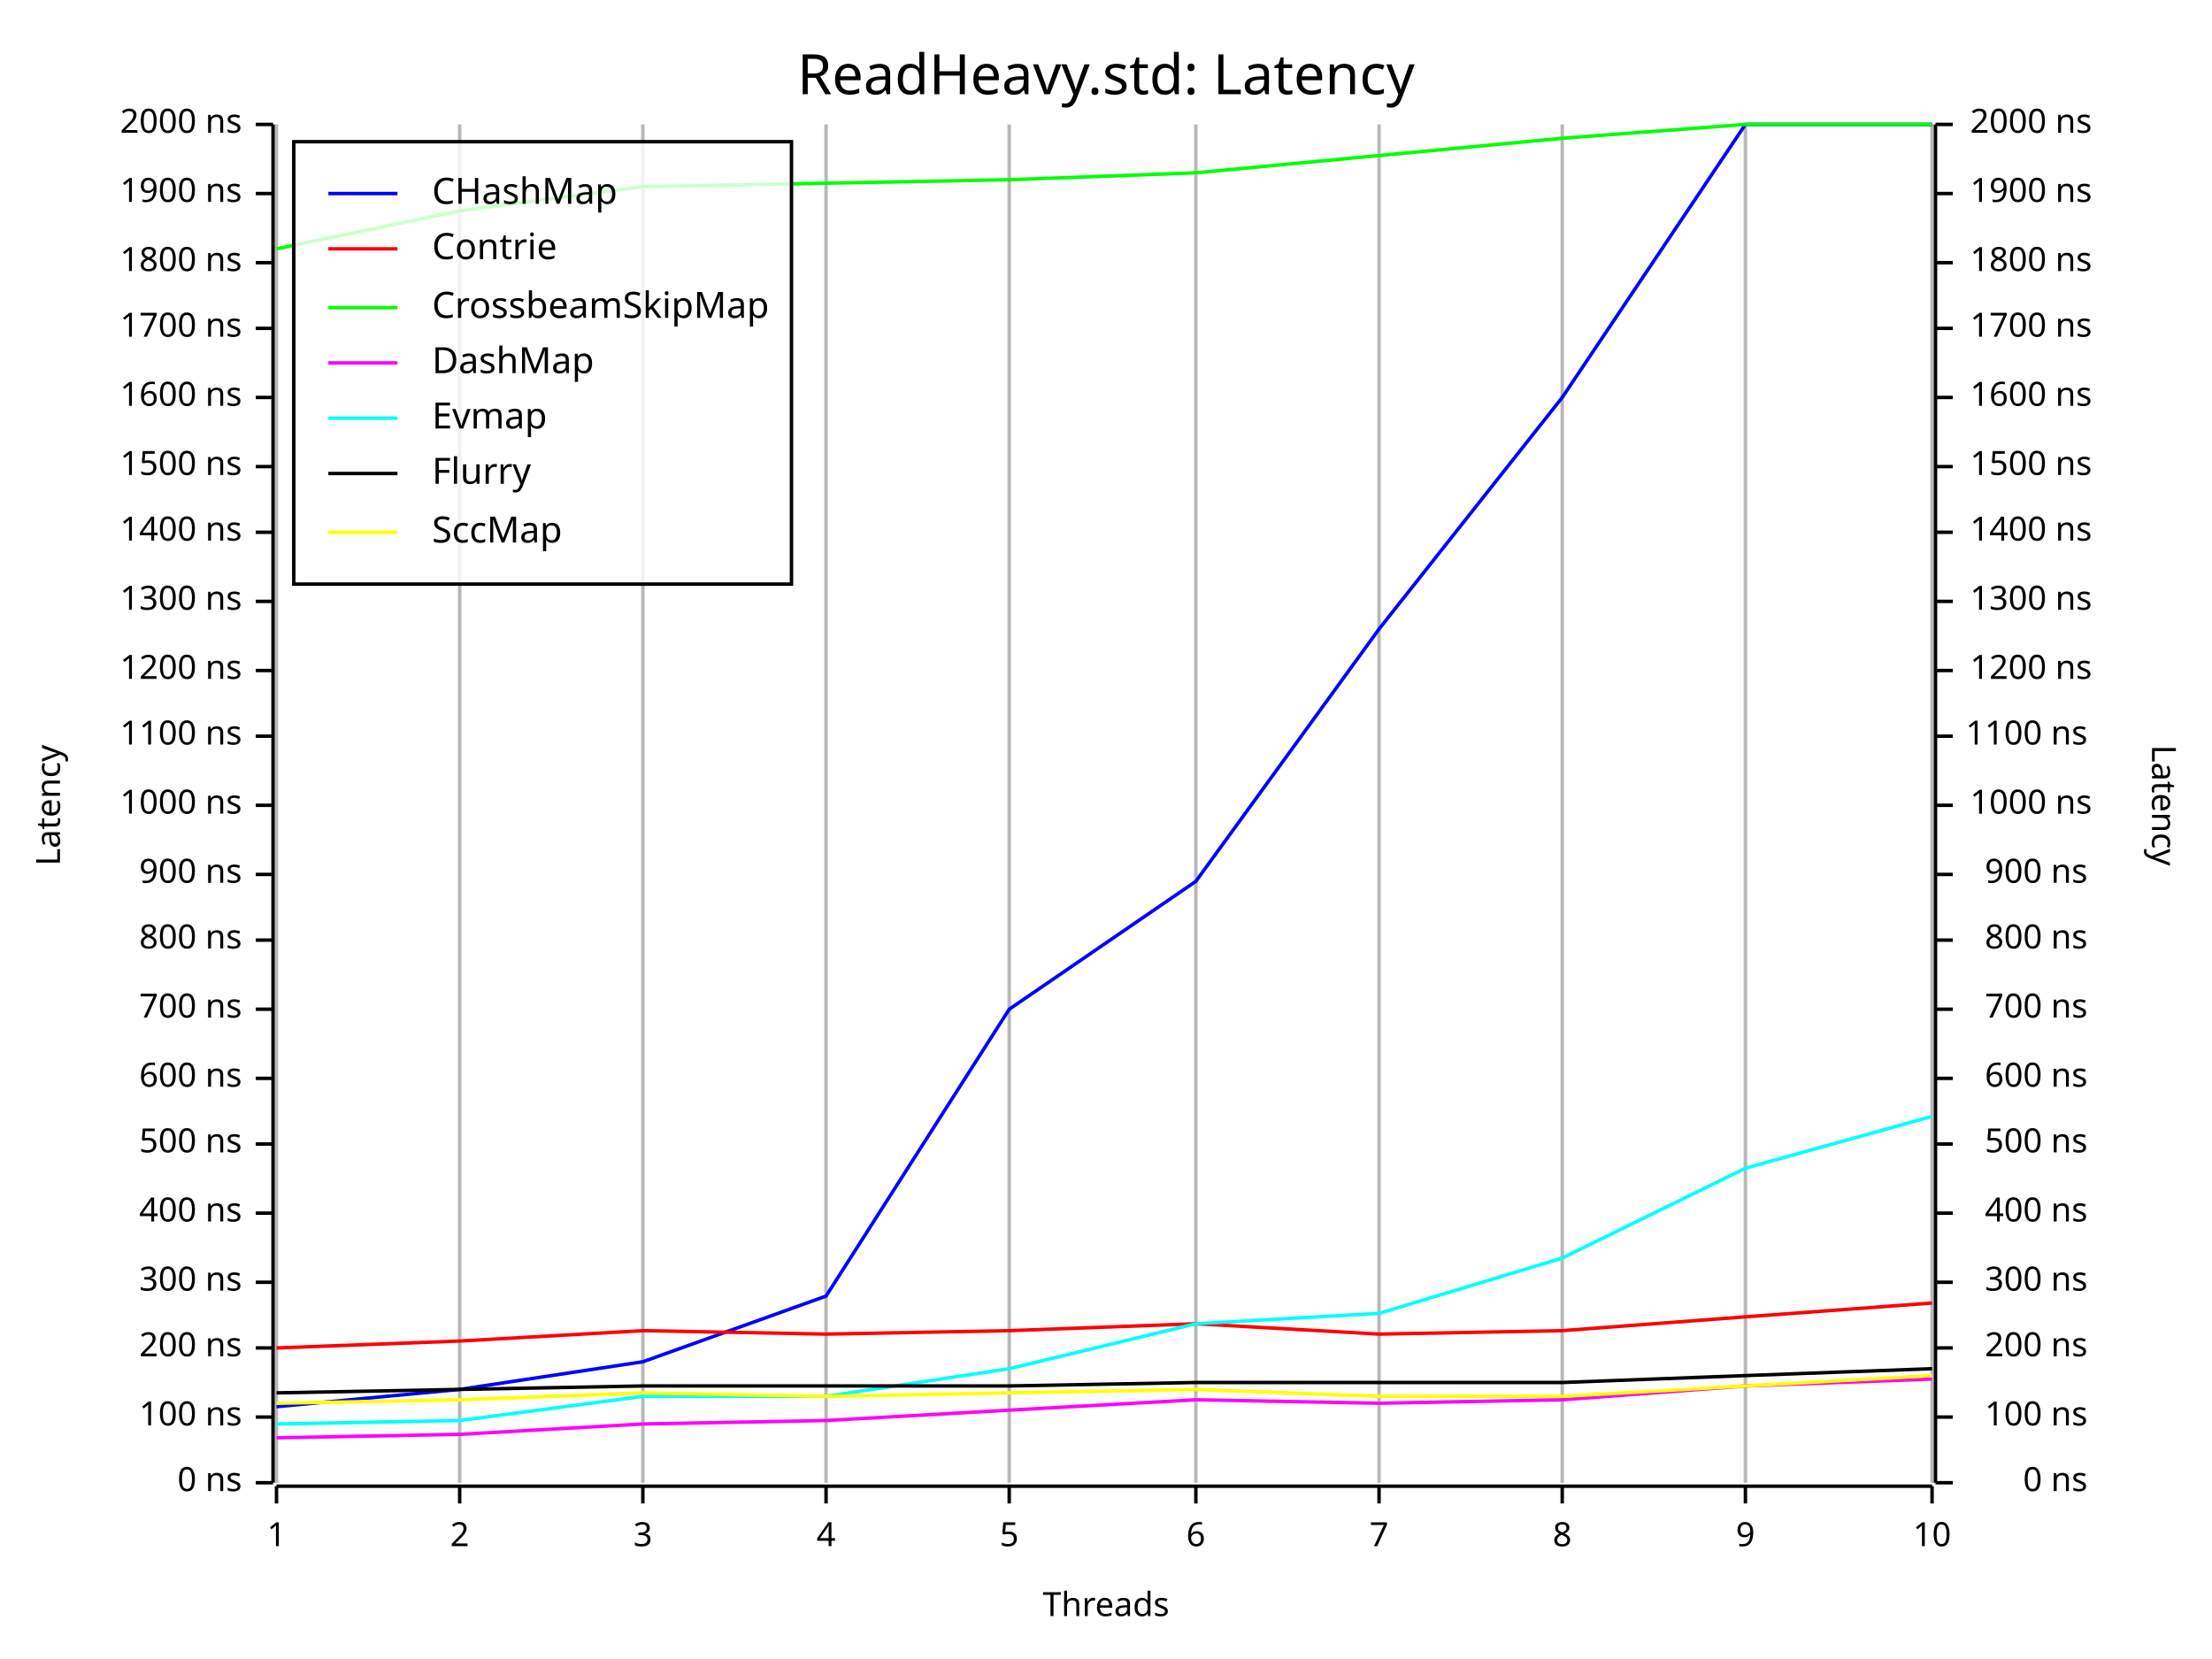
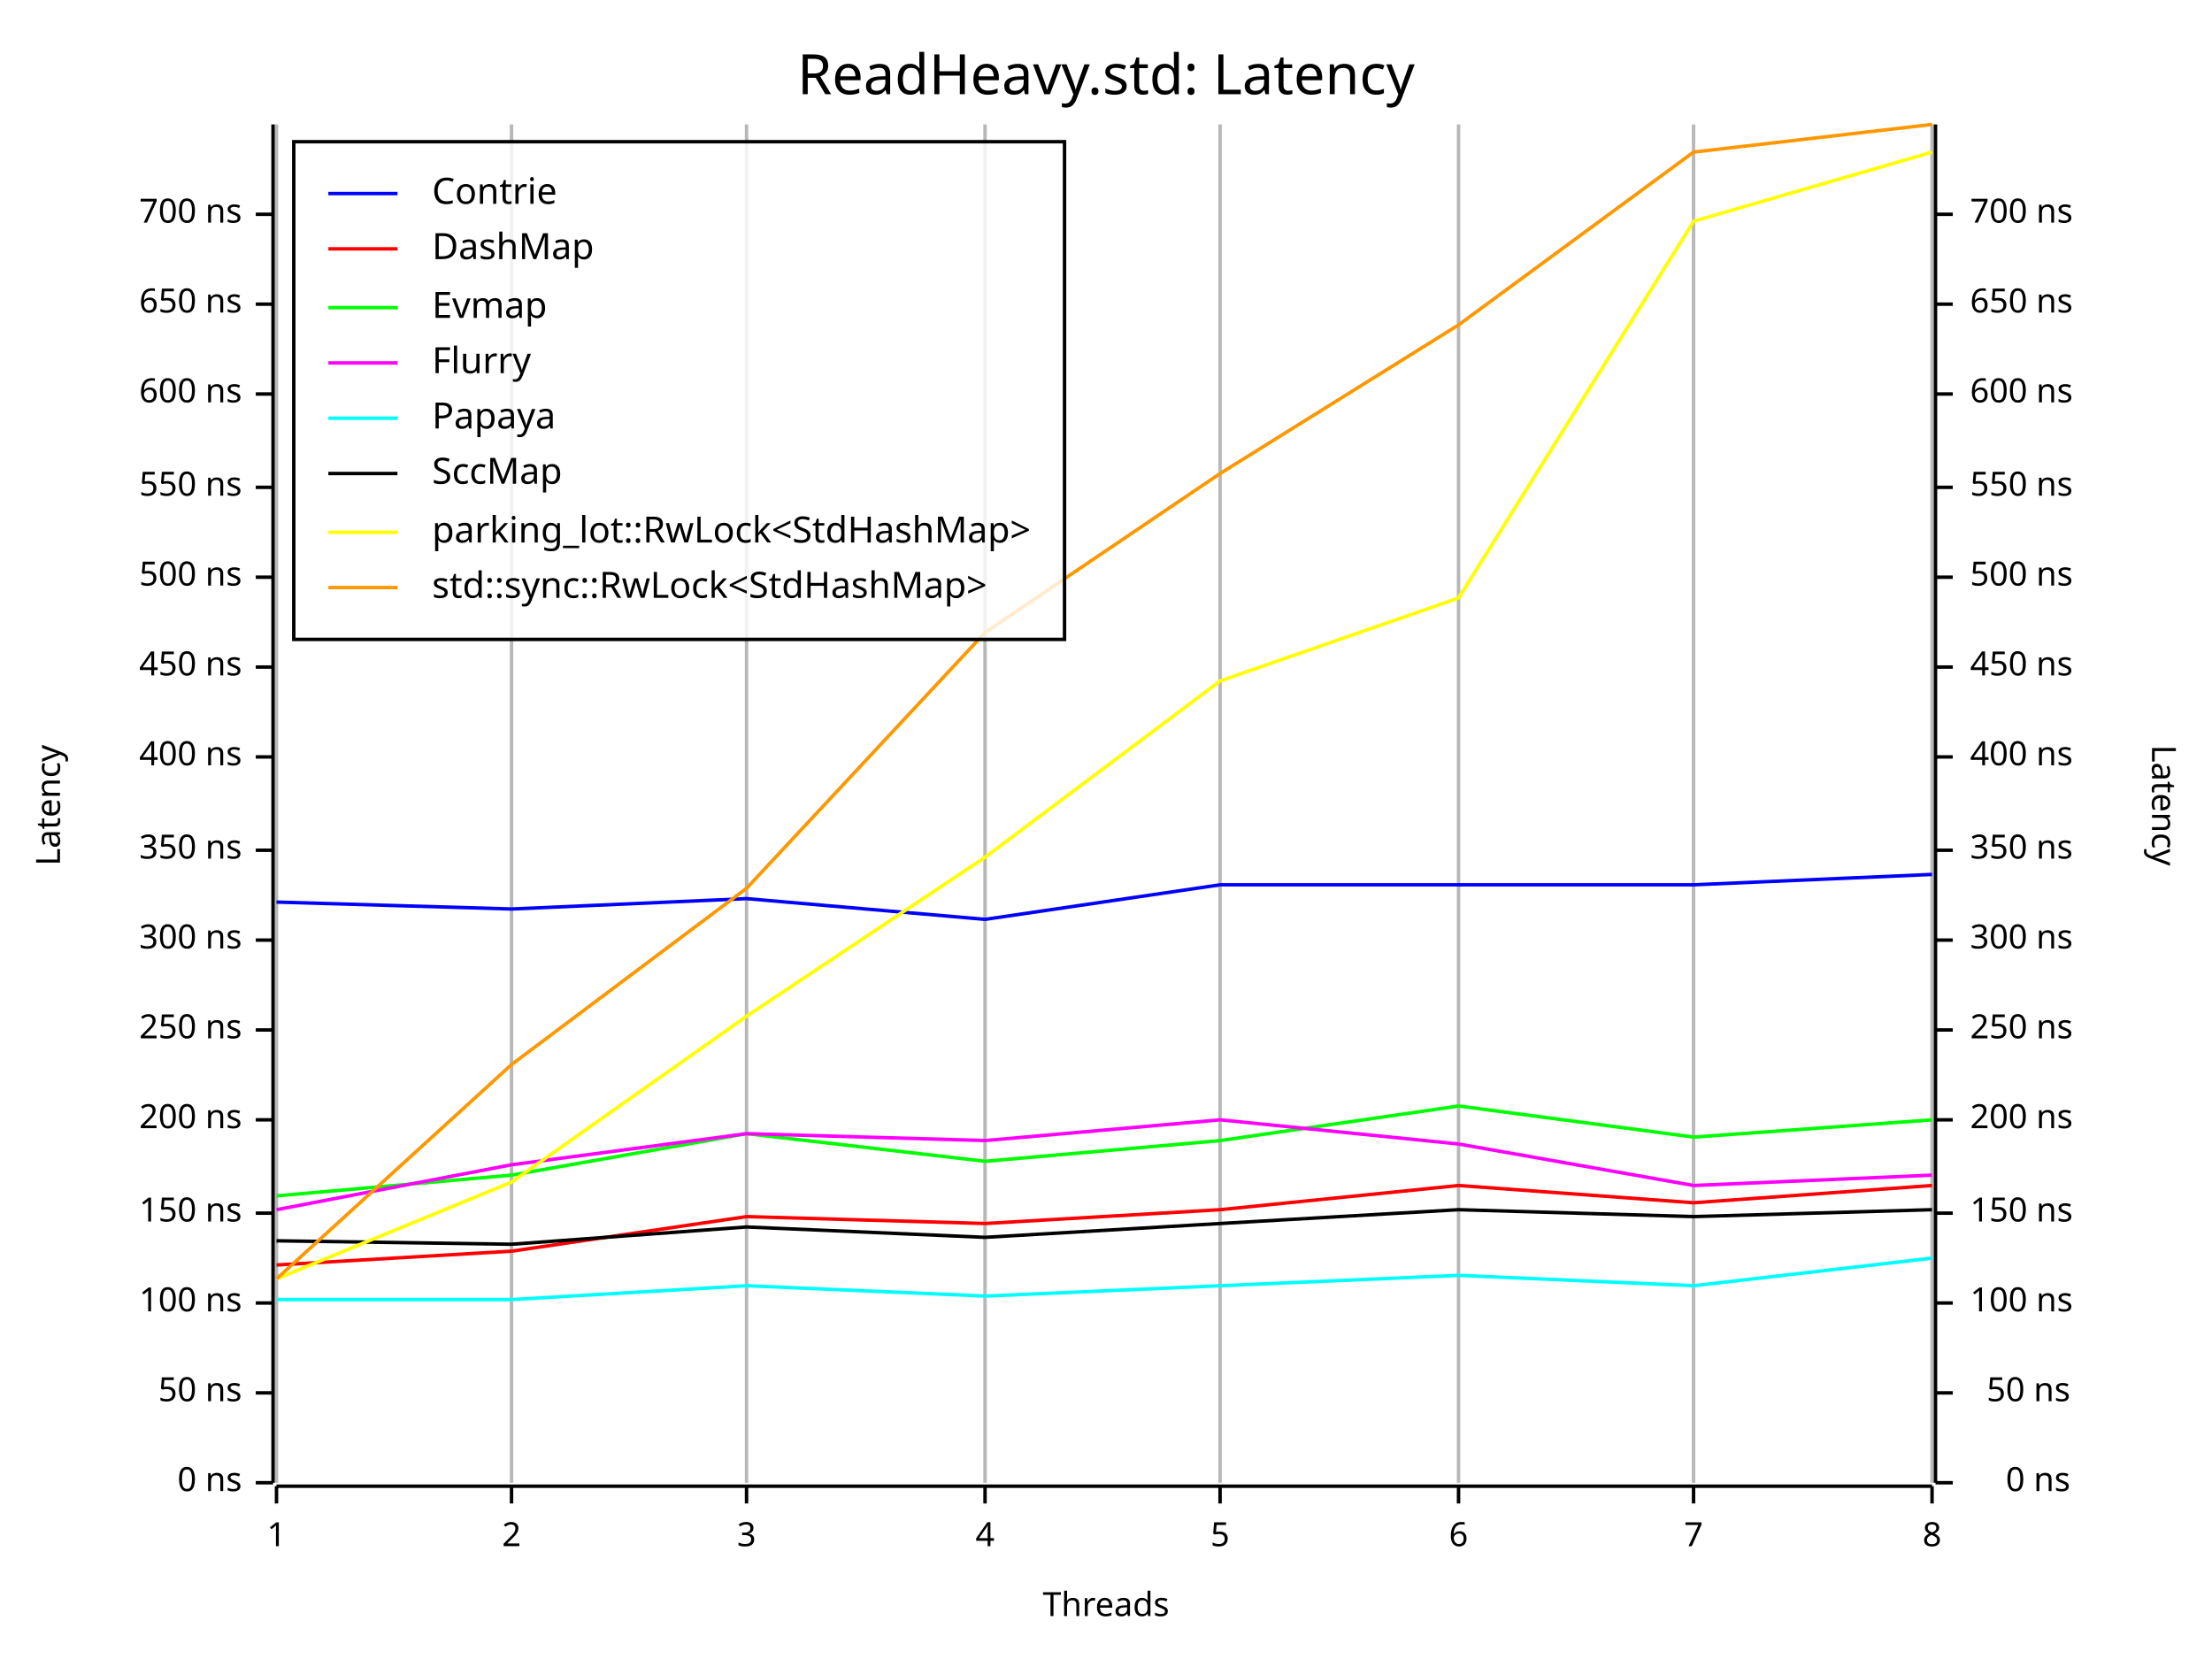
<svg xmlns="http://www.w3.org/2000/svg" width="640" height="480" viewBox="0 0 640 480">
  <rect x="0" y="0" width="640" height="480" opacity="1" fill="#FFFFFF" stroke="none" />
  <text x="320" y="15" dy="0.76em" text-anchor="middle" font-family="Fira Code" font-size="16.129" opacity="1" fill="#000000">
ReadHeavy.std: Latency
</text>
  <line opacity="0.1" stroke="#000000" stroke-width="1" x1="80" y1="429" x2="80" y2="36" />
-   <line opacity="0.1" stroke="#000000" stroke-width="1" x1="133" y1="429" x2="133" y2="36" />
-   <line opacity="0.1" stroke="#000000" stroke-width="1" x1="186" y1="429" x2="186" y2="36" />
-   <line opacity="0.1" stroke="#000000" stroke-width="1" x1="239" y1="429" x2="239" y2="36" />
-   <line opacity="0.1" stroke="#000000" stroke-width="1" x1="292" y1="429" x2="292" y2="36" />
-   <line opacity="0.1" stroke="#000000" stroke-width="1" x1="346" y1="429" x2="346" y2="36" />
-   <line opacity="0.1" stroke="#000000" stroke-width="1" x1="399" y1="429" x2="399" y2="36" />
-   <line opacity="0.1" stroke="#000000" stroke-width="1" x1="452" y1="429" x2="452" y2="36" />
-   <line opacity="0.1" stroke="#000000" stroke-width="1" x1="505" y1="429" x2="505" y2="36" />
+   <line opacity="0.1" stroke="#000000" stroke-width="1" x1="148" y1="429" x2="148" y2="36" />
+   <line opacity="0.1" stroke="#000000" stroke-width="1" x1="216" y1="429" x2="216" y2="36" />
+   <line opacity="0.1" stroke="#000000" stroke-width="1" x1="285" y1="429" x2="285" y2="36" />
+   <line opacity="0.1" stroke="#000000" stroke-width="1" x1="353" y1="429" x2="353" y2="36" />
+   <line opacity="0.1" stroke="#000000" stroke-width="1" x1="422" y1="429" x2="422" y2="36" />
+   <line opacity="0.1" stroke="#000000" stroke-width="1" x1="490" y1="429" x2="490" y2="36" />
  <line opacity="0.1" stroke="#000000" stroke-width="1" x1="559" y1="429" x2="559" y2="36" />
  <text x="10" y="233" dy="0.76em" text-anchor="middle" font-family="sans-serif" font-size="9.677" opacity="1" fill="#000000" transform="rotate(270, 10, 233)">
Latency
</text>
  <text x="320" y="470" dy="-0.5ex" text-anchor="middle" font-family="sans-serif" font-size="9.677" opacity="1" fill="#000000">
Threads
</text>
  <text x="630" y="233" dy="0.76em" text-anchor="middle" font-family="sans-serif" font-size="9.677" opacity="1" fill="#000000" transform="rotate(90, 630, 233)">
Latency
</text>
  <line opacity="0.2" stroke="#000000" stroke-width="1" x1="80" y1="429" x2="80" y2="36" />
-   <line opacity="0.2" stroke="#000000" stroke-width="1" x1="133" y1="429" x2="133" y2="36" />
-   <line opacity="0.2" stroke="#000000" stroke-width="1" x1="186" y1="429" x2="186" y2="36" />
-   <line opacity="0.2" stroke="#000000" stroke-width="1" x1="239" y1="429" x2="239" y2="36" />
-   <line opacity="0.2" stroke="#000000" stroke-width="1" x1="292" y1="429" x2="292" y2="36" />
-   <line opacity="0.2" stroke="#000000" stroke-width="1" x1="346" y1="429" x2="346" y2="36" />
-   <line opacity="0.2" stroke="#000000" stroke-width="1" x1="399" y1="429" x2="399" y2="36" />
-   <line opacity="0.2" stroke="#000000" stroke-width="1" x1="452" y1="429" x2="452" y2="36" />
-   <line opacity="0.2" stroke="#000000" stroke-width="1" x1="505" y1="429" x2="505" y2="36" />
+   <line opacity="0.2" stroke="#000000" stroke-width="1" x1="148" y1="429" x2="148" y2="36" />
+   <line opacity="0.2" stroke="#000000" stroke-width="1" x1="216" y1="429" x2="216" y2="36" />
+   <line opacity="0.2" stroke="#000000" stroke-width="1" x1="285" y1="429" x2="285" y2="36" />
+   <line opacity="0.2" stroke="#000000" stroke-width="1" x1="353" y1="429" x2="353" y2="36" />
+   <line opacity="0.2" stroke="#000000" stroke-width="1" x1="422" y1="429" x2="422" y2="36" />
+   <line opacity="0.2" stroke="#000000" stroke-width="1" x1="490" y1="429" x2="490" y2="36" />
  <line opacity="0.2" stroke="#000000" stroke-width="1" x1="559" y1="429" x2="559" y2="36" />
  <polyline fill="none" opacity="1" stroke="#000000" stroke-width="1" points="79,36 79,429 " />
  <text x="70" y="429" dy="0.5ex" text-anchor="end" font-family="sans-serif" font-size="9.677" opacity="1" fill="#000000">
0 ns
</text>
  <polyline fill="none" opacity="1" stroke="#000000" stroke-width="1" points="74,429 79,429 " />
-   <text x="70" y="410" dy="0.5ex" text-anchor="end" font-family="sans-serif" font-size="9.677" opacity="1" fill="#000000">
+   <text x="70" y="403" dy="0.5ex" text-anchor="end" font-family="sans-serif" font-size="9.677" opacity="1" fill="#000000">
+ 50 ns
+ </text>
+   <polyline fill="none" opacity="1" stroke="#000000" stroke-width="1" points="74,403 79,403 " />
+   <text x="70" y="377" dy="0.5ex" text-anchor="end" font-family="sans-serif" font-size="9.677" opacity="1" fill="#000000">
100 ns
</text>
-   <polyline fill="none" opacity="1" stroke="#000000" stroke-width="1" points="74,410 79,410 " />
-   <text x="70" y="390" dy="0.5ex" text-anchor="end" font-family="sans-serif" font-size="9.677" opacity="1" fill="#000000">
+   <polyline fill="none" opacity="1" stroke="#000000" stroke-width="1" points="74,377 79,377 " />
+   <text x="70" y="351" dy="0.5ex" text-anchor="end" font-family="sans-serif" font-size="9.677" opacity="1" fill="#000000">
+ 150 ns
+ </text>
+   <polyline fill="none" opacity="1" stroke="#000000" stroke-width="1" points="74,351 79,351 " />
+   <text x="70" y="324" dy="0.5ex" text-anchor="end" font-family="sans-serif" font-size="9.677" opacity="1" fill="#000000">
200 ns
</text>
-   <polyline fill="none" opacity="1" stroke="#000000" stroke-width="1" points="74,390 79,390 " />
-   <text x="70" y="371" dy="0.5ex" text-anchor="end" font-family="sans-serif" font-size="9.677" opacity="1" fill="#000000">
+   <polyline fill="none" opacity="1" stroke="#000000" stroke-width="1" points="74,324 79,324 " />
+   <text x="70" y="298" dy="0.5ex" text-anchor="end" font-family="sans-serif" font-size="9.677" opacity="1" fill="#000000">
+ 250 ns
+ </text>
+   <polyline fill="none" opacity="1" stroke="#000000" stroke-width="1" points="74,298 79,298 " />
+   <text x="70" y="272" dy="0.5ex" text-anchor="end" font-family="sans-serif" font-size="9.677" opacity="1" fill="#000000">
300 ns
</text>
-   <polyline fill="none" opacity="1" stroke="#000000" stroke-width="1" points="74,371 79,371 " />
-   <text x="70" y="351" dy="0.5ex" text-anchor="end" font-family="sans-serif" font-size="9.677" opacity="1" fill="#000000">
+   <polyline fill="none" opacity="1" stroke="#000000" stroke-width="1" points="74,272 79,272 " />
+   <text x="70" y="246" dy="0.5ex" text-anchor="end" font-family="sans-serif" font-size="9.677" opacity="1" fill="#000000">
+ 350 ns
+ </text>
+   <polyline fill="none" opacity="1" stroke="#000000" stroke-width="1" points="74,246 79,246 " />
+   <text x="70" y="219" dy="0.5ex" text-anchor="end" font-family="sans-serif" font-size="9.677" opacity="1" fill="#000000">
400 ns
</text>
-   <polyline fill="none" opacity="1" stroke="#000000" stroke-width="1" points="74,351 79,351 " />
-   <text x="70" y="331" dy="0.5ex" text-anchor="end" font-family="sans-serif" font-size="9.677" opacity="1" fill="#000000">
+   <polyline fill="none" opacity="1" stroke="#000000" stroke-width="1" points="74,219 79,219 " />
+   <text x="70" y="193" dy="0.5ex" text-anchor="end" font-family="sans-serif" font-size="9.677" opacity="1" fill="#000000">
+ 450 ns
+ </text>
+   <polyline fill="none" opacity="1" stroke="#000000" stroke-width="1" points="74,193 79,193 " />
+   <text x="70" y="167" dy="0.5ex" text-anchor="end" font-family="sans-serif" font-size="9.677" opacity="1" fill="#000000">
500 ns
</text>
-   <polyline fill="none" opacity="1" stroke="#000000" stroke-width="1" points="74,331 79,331 " />
-   <text x="70" y="312" dy="0.5ex" text-anchor="end" font-family="sans-serif" font-size="9.677" opacity="1" fill="#000000">
+   <polyline fill="none" opacity="1" stroke="#000000" stroke-width="1" points="74,167 79,167 " />
+   <text x="70" y="141" dy="0.5ex" text-anchor="end" font-family="sans-serif" font-size="9.677" opacity="1" fill="#000000">
+ 550 ns
+ </text>
+   <polyline fill="none" opacity="1" stroke="#000000" stroke-width="1" points="74,141 79,141 " />
+   <text x="70" y="114" dy="0.5ex" text-anchor="end" font-family="sans-serif" font-size="9.677" opacity="1" fill="#000000">
600 ns
</text>
-   <polyline fill="none" opacity="1" stroke="#000000" stroke-width="1" points="74,312 79,312 " />
-   <text x="70" y="292" dy="0.5ex" text-anchor="end" font-family="sans-serif" font-size="9.677" opacity="1" fill="#000000">
+   <polyline fill="none" opacity="1" stroke="#000000" stroke-width="1" points="74,114 79,114 " />
+   <text x="70" y="88" dy="0.5ex" text-anchor="end" font-family="sans-serif" font-size="9.677" opacity="1" fill="#000000">
+ 650 ns
+ </text>
+   <polyline fill="none" opacity="1" stroke="#000000" stroke-width="1" points="74,88 79,88 " />
+   <text x="70" y="62" dy="0.5ex" text-anchor="end" font-family="sans-serif" font-size="9.677" opacity="1" fill="#000000">
700 ns
</text>
-   <polyline fill="none" opacity="1" stroke="#000000" stroke-width="1" points="74,292 79,292 " />
-   <text x="70" y="272" dy="0.5ex" text-anchor="end" font-family="sans-serif" font-size="9.677" opacity="1" fill="#000000">
- 800 ns
- </text>
-   <polyline fill="none" opacity="1" stroke="#000000" stroke-width="1" points="74,272 79,272 " />
-   <text x="70" y="253" dy="0.5ex" text-anchor="end" font-family="sans-serif" font-size="9.677" opacity="1" fill="#000000">
- 900 ns
- </text>
-   <polyline fill="none" opacity="1" stroke="#000000" stroke-width="1" points="74,253 79,253 " />
-   <text x="70" y="233" dy="0.5ex" text-anchor="end" font-family="sans-serif" font-size="9.677" opacity="1" fill="#000000">
- 1000 ns
- </text>
-   <polyline fill="none" opacity="1" stroke="#000000" stroke-width="1" points="74,233 79,233 " />
-   <text x="70" y="213" dy="0.5ex" text-anchor="end" font-family="sans-serif" font-size="9.677" opacity="1" fill="#000000">
- 1100 ns
- </text>
-   <polyline fill="none" opacity="1" stroke="#000000" stroke-width="1" points="74,213 79,213 " />
-   <text x="70" y="194" dy="0.5ex" text-anchor="end" font-family="sans-serif" font-size="9.677" opacity="1" fill="#000000">
- 1200 ns
- </text>
-   <polyline fill="none" opacity="1" stroke="#000000" stroke-width="1" points="74,194 79,194 " />
-   <text x="70" y="174" dy="0.5ex" text-anchor="end" font-family="sans-serif" font-size="9.677" opacity="1" fill="#000000">
- 1300 ns
- </text>
-   <polyline fill="none" opacity="1" stroke="#000000" stroke-width="1" points="74,174 79,174 " />
-   <text x="70" y="154" dy="0.5ex" text-anchor="end" font-family="sans-serif" font-size="9.677" opacity="1" fill="#000000">
- 1400 ns
- </text>
-   <polyline fill="none" opacity="1" stroke="#000000" stroke-width="1" points="74,154 79,154 " />
-   <text x="70" y="135" dy="0.5ex" text-anchor="end" font-family="sans-serif" font-size="9.677" opacity="1" fill="#000000">
- 1500 ns
- </text>
-   <polyline fill="none" opacity="1" stroke="#000000" stroke-width="1" points="74,135 79,135 " />
-   <text x="70" y="115" dy="0.5ex" text-anchor="end" font-family="sans-serif" font-size="9.677" opacity="1" fill="#000000">
- 1600 ns
- </text>
-   <polyline fill="none" opacity="1" stroke="#000000" stroke-width="1" points="74,115 79,115 " />
-   <text x="70" y="95" dy="0.5ex" text-anchor="end" font-family="sans-serif" font-size="9.677" opacity="1" fill="#000000">
- 1700 ns
- </text>
-   <polyline fill="none" opacity="1" stroke="#000000" stroke-width="1" points="74,95 79,95 " />
-   <text x="70" y="76" dy="0.5ex" text-anchor="end" font-family="sans-serif" font-size="9.677" opacity="1" fill="#000000">
- 1800 ns
- </text>
-   <polyline fill="none" opacity="1" stroke="#000000" stroke-width="1" points="74,76 79,76 " />
-   <text x="70" y="56" dy="0.5ex" text-anchor="end" font-family="sans-serif" font-size="9.677" opacity="1" fill="#000000">
- 1900 ns
- </text>
-   <polyline fill="none" opacity="1" stroke="#000000" stroke-width="1" points="74,56 79,56 " />
-   <text x="70" y="36" dy="0.5ex" text-anchor="end" font-family="sans-serif" font-size="9.677" opacity="1" fill="#000000">
- 2000 ns
- </text>
-   <polyline fill="none" opacity="1" stroke="#000000" stroke-width="1" points="74,36 79,36 " />
+   <polyline fill="none" opacity="1" stroke="#000000" stroke-width="1" points="74,62 79,62 " />
  <polyline fill="none" opacity="1" stroke="#000000" stroke-width="1" points="80,430 559,430 " />
  <text x="80" y="440" dy="0.76em" text-anchor="middle" font-family="sans-serif" font-size="9.677" opacity="1" fill="#000000">
1
</text>
  <polyline fill="none" opacity="1" stroke="#000000" stroke-width="1" points="80,430 80,435 " />
-   <text x="133" y="440" dy="0.76em" text-anchor="middle" font-family="sans-serif" font-size="9.677" opacity="1" fill="#000000">
+   <text x="148" y="440" dy="0.76em" text-anchor="middle" font-family="sans-serif" font-size="9.677" opacity="1" fill="#000000">
2
</text>
-   <polyline fill="none" opacity="1" stroke="#000000" stroke-width="1" points="133,430 133,435 " />
-   <text x="186" y="440" dy="0.76em" text-anchor="middle" font-family="sans-serif" font-size="9.677" opacity="1" fill="#000000">
+   <polyline fill="none" opacity="1" stroke="#000000" stroke-width="1" points="148,430 148,435 " />
+   <text x="216" y="440" dy="0.76em" text-anchor="middle" font-family="sans-serif" font-size="9.677" opacity="1" fill="#000000">
3
</text>
-   <polyline fill="none" opacity="1" stroke="#000000" stroke-width="1" points="186,430 186,435 " />
-   <text x="239" y="440" dy="0.76em" text-anchor="middle" font-family="sans-serif" font-size="9.677" opacity="1" fill="#000000">
+   <polyline fill="none" opacity="1" stroke="#000000" stroke-width="1" points="216,430 216,435 " />
+   <text x="285" y="440" dy="0.76em" text-anchor="middle" font-family="sans-serif" font-size="9.677" opacity="1" fill="#000000">
4
</text>
-   <polyline fill="none" opacity="1" stroke="#000000" stroke-width="1" points="239,430 239,435 " />
-   <text x="292" y="440" dy="0.76em" text-anchor="middle" font-family="sans-serif" font-size="9.677" opacity="1" fill="#000000">
+   <polyline fill="none" opacity="1" stroke="#000000" stroke-width="1" points="285,430 285,435 " />
+   <text x="353" y="440" dy="0.76em" text-anchor="middle" font-family="sans-serif" font-size="9.677" opacity="1" fill="#000000">
5
</text>
-   <polyline fill="none" opacity="1" stroke="#000000" stroke-width="1" points="292,430 292,435 " />
-   <text x="346" y="440" dy="0.76em" text-anchor="middle" font-family="sans-serif" font-size="9.677" opacity="1" fill="#000000">
+   <polyline fill="none" opacity="1" stroke="#000000" stroke-width="1" points="353,430 353,435 " />
+   <text x="422" y="440" dy="0.76em" text-anchor="middle" font-family="sans-serif" font-size="9.677" opacity="1" fill="#000000">
6
</text>
-   <polyline fill="none" opacity="1" stroke="#000000" stroke-width="1" points="346,430 346,435 " />
-   <text x="399" y="440" dy="0.76em" text-anchor="middle" font-family="sans-serif" font-size="9.677" opacity="1" fill="#000000">
+   <polyline fill="none" opacity="1" stroke="#000000" stroke-width="1" points="422,430 422,435 " />
+   <text x="490" y="440" dy="0.76em" text-anchor="middle" font-family="sans-serif" font-size="9.677" opacity="1" fill="#000000">
7
</text>
-   <polyline fill="none" opacity="1" stroke="#000000" stroke-width="1" points="399,430 399,435 " />
-   <text x="452" y="440" dy="0.76em" text-anchor="middle" font-family="sans-serif" font-size="9.677" opacity="1" fill="#000000">
+   <polyline fill="none" opacity="1" stroke="#000000" stroke-width="1" points="490,430 490,435 " />
+   <text x="559" y="440" dy="0.76em" text-anchor="middle" font-family="sans-serif" font-size="9.677" opacity="1" fill="#000000">
8
- </text>
-   <polyline fill="none" opacity="1" stroke="#000000" stroke-width="1" points="452,430 452,435 " />
-   <text x="505" y="440" dy="0.76em" text-anchor="middle" font-family="sans-serif" font-size="9.677" opacity="1" fill="#000000">
- 9
- </text>
-   <polyline fill="none" opacity="1" stroke="#000000" stroke-width="1" points="505,430 505,435 " />
-   <text x="559" y="440" dy="0.76em" text-anchor="middle" font-family="sans-serif" font-size="9.677" opacity="1" fill="#000000">
- 10
</text>
  <polyline fill="none" opacity="1" stroke="#000000" stroke-width="1" points="559,430 559,435 " />
  <polyline fill="none" opacity="1" stroke="#000000" stroke-width="1" points="560,36 560,429 " />
-   <text x="604" y="429" dy="0.5ex" text-anchor="end" font-family="sans-serif" font-size="9.677" opacity="1" fill="#000000">
+   <text x="599" y="429" dy="0.5ex" text-anchor="end" font-family="sans-serif" font-size="9.677" opacity="1" fill="#000000">
0 ns
</text>
  <polyline fill="none" opacity="1" stroke="#000000" stroke-width="1" points="560,429 565,429 " />
-   <text x="604" y="410" dy="0.5ex" text-anchor="end" font-family="sans-serif" font-size="9.677" opacity="1" fill="#000000">
+   <text x="599" y="403" dy="0.5ex" text-anchor="end" font-family="sans-serif" font-size="9.677" opacity="1" fill="#000000">
+ 50 ns
+ </text>
+   <polyline fill="none" opacity="1" stroke="#000000" stroke-width="1" points="560,403 565,403 " />
+   <text x="570" y="377" dy="0.5ex" text-anchor="start" font-family="sans-serif" font-size="9.677" opacity="1" fill="#000000">
100 ns
</text>
-   <polyline fill="none" opacity="1" stroke="#000000" stroke-width="1" points="560,410 565,410 " />
-   <text x="604" y="390" dy="0.5ex" text-anchor="end" font-family="sans-serif" font-size="9.677" opacity="1" fill="#000000">
+   <polyline fill="none" opacity="1" stroke="#000000" stroke-width="1" points="560,377 565,377 " />
+   <text x="570" y="351" dy="0.5ex" text-anchor="start" font-family="sans-serif" font-size="9.677" opacity="1" fill="#000000">
+ 150 ns
+ </text>
+   <polyline fill="none" opacity="1" stroke="#000000" stroke-width="1" points="560,351 565,351 " />
+   <text x="570" y="324" dy="0.5ex" text-anchor="start" font-family="sans-serif" font-size="9.677" opacity="1" fill="#000000">
200 ns
</text>
-   <polyline fill="none" opacity="1" stroke="#000000" stroke-width="1" points="560,390 565,390 " />
-   <text x="604" y="371" dy="0.5ex" text-anchor="end" font-family="sans-serif" font-size="9.677" opacity="1" fill="#000000">
+   <polyline fill="none" opacity="1" stroke="#000000" stroke-width="1" points="560,324 565,324 " />
+   <text x="570" y="298" dy="0.5ex" text-anchor="start" font-family="sans-serif" font-size="9.677" opacity="1" fill="#000000">
+ 250 ns
+ </text>
+   <polyline fill="none" opacity="1" stroke="#000000" stroke-width="1" points="560,298 565,298 " />
+   <text x="570" y="272" dy="0.5ex" text-anchor="start" font-family="sans-serif" font-size="9.677" opacity="1" fill="#000000">
300 ns
</text>
-   <polyline fill="none" opacity="1" stroke="#000000" stroke-width="1" points="560,371 565,371 " />
-   <text x="604" y="351" dy="0.5ex" text-anchor="end" font-family="sans-serif" font-size="9.677" opacity="1" fill="#000000">
+   <polyline fill="none" opacity="1" stroke="#000000" stroke-width="1" points="560,272 565,272 " />
+   <text x="570" y="246" dy="0.5ex" text-anchor="start" font-family="sans-serif" font-size="9.677" opacity="1" fill="#000000">
+ 350 ns
+ </text>
+   <polyline fill="none" opacity="1" stroke="#000000" stroke-width="1" points="560,246 565,246 " />
+   <text x="570" y="219" dy="0.5ex" text-anchor="start" font-family="sans-serif" font-size="9.677" opacity="1" fill="#000000">
400 ns
</text>
-   <polyline fill="none" opacity="1" stroke="#000000" stroke-width="1" points="560,351 565,351 " />
-   <text x="604" y="331" dy="0.5ex" text-anchor="end" font-family="sans-serif" font-size="9.677" opacity="1" fill="#000000">
+   <polyline fill="none" opacity="1" stroke="#000000" stroke-width="1" points="560,219 565,219 " />
+   <text x="570" y="193" dy="0.5ex" text-anchor="start" font-family="sans-serif" font-size="9.677" opacity="1" fill="#000000">
+ 450 ns
+ </text>
+   <polyline fill="none" opacity="1" stroke="#000000" stroke-width="1" points="560,193 565,193 " />
+   <text x="570" y="167" dy="0.5ex" text-anchor="start" font-family="sans-serif" font-size="9.677" opacity="1" fill="#000000">
500 ns
</text>
-   <polyline fill="none" opacity="1" stroke="#000000" stroke-width="1" points="560,331 565,331 " />
-   <text x="604" y="312" dy="0.5ex" text-anchor="end" font-family="sans-serif" font-size="9.677" opacity="1" fill="#000000">
+   <polyline fill="none" opacity="1" stroke="#000000" stroke-width="1" points="560,167 565,167 " />
+   <text x="570" y="141" dy="0.5ex" text-anchor="start" font-family="sans-serif" font-size="9.677" opacity="1" fill="#000000">
+ 550 ns
+ </text>
+   <polyline fill="none" opacity="1" stroke="#000000" stroke-width="1" points="560,141 565,141 " />
+   <text x="570" y="114" dy="0.5ex" text-anchor="start" font-family="sans-serif" font-size="9.677" opacity="1" fill="#000000">
600 ns
</text>
-   <polyline fill="none" opacity="1" stroke="#000000" stroke-width="1" points="560,312 565,312 " />
-   <text x="604" y="292" dy="0.5ex" text-anchor="end" font-family="sans-serif" font-size="9.677" opacity="1" fill="#000000">
+   <polyline fill="none" opacity="1" stroke="#000000" stroke-width="1" points="560,114 565,114 " />
+   <text x="570" y="88" dy="0.5ex" text-anchor="start" font-family="sans-serif" font-size="9.677" opacity="1" fill="#000000">
+ 650 ns
+ </text>
+   <polyline fill="none" opacity="1" stroke="#000000" stroke-width="1" points="560,88 565,88 " />
+   <text x="570" y="62" dy="0.5ex" text-anchor="start" font-family="sans-serif" font-size="9.677" opacity="1" fill="#000000">
700 ns
</text>
-   <polyline fill="none" opacity="1" stroke="#000000" stroke-width="1" points="560,292 565,292 " />
-   <text x="604" y="272" dy="0.5ex" text-anchor="end" font-family="sans-serif" font-size="9.677" opacity="1" fill="#000000">
- 800 ns
- </text>
-   <polyline fill="none" opacity="1" stroke="#000000" stroke-width="1" points="560,272 565,272 " />
-   <text x="604" y="253" dy="0.5ex" text-anchor="end" font-family="sans-serif" font-size="9.677" opacity="1" fill="#000000">
- 900 ns
- </text>
-   <polyline fill="none" opacity="1" stroke="#000000" stroke-width="1" points="560,253 565,253 " />
-   <text x="570" y="233" dy="0.5ex" text-anchor="start" font-family="sans-serif" font-size="9.677" opacity="1" fill="#000000">
- 1000 ns
- </text>
-   <polyline fill="none" opacity="1" stroke="#000000" stroke-width="1" points="560,233 565,233 " />
-   <text x="604" y="213" dy="0.5ex" text-anchor="end" font-family="sans-serif" font-size="9.677" opacity="1" fill="#000000">
- 1100 ns
- </text>
-   <polyline fill="none" opacity="1" stroke="#000000" stroke-width="1" points="560,213 565,213 " />
-   <text x="570" y="194" dy="0.5ex" text-anchor="start" font-family="sans-serif" font-size="9.677" opacity="1" fill="#000000">
- 1200 ns
- </text>
-   <polyline fill="none" opacity="1" stroke="#000000" stroke-width="1" points="560,194 565,194 " />
-   <text x="570" y="174" dy="0.5ex" text-anchor="start" font-family="sans-serif" font-size="9.677" opacity="1" fill="#000000">
- 1300 ns
- </text>
-   <polyline fill="none" opacity="1" stroke="#000000" stroke-width="1" points="560,174 565,174 " />
-   <text x="570" y="154" dy="0.5ex" text-anchor="start" font-family="sans-serif" font-size="9.677" opacity="1" fill="#000000">
- 1400 ns
- </text>
-   <polyline fill="none" opacity="1" stroke="#000000" stroke-width="1" points="560,154 565,154 " />
-   <text x="570" y="135" dy="0.5ex" text-anchor="start" font-family="sans-serif" font-size="9.677" opacity="1" fill="#000000">
- 1500 ns
- </text>
-   <polyline fill="none" opacity="1" stroke="#000000" stroke-width="1" points="560,135 565,135 " />
-   <text x="570" y="115" dy="0.5ex" text-anchor="start" font-family="sans-serif" font-size="9.677" opacity="1" fill="#000000">
- 1600 ns
- </text>
-   <polyline fill="none" opacity="1" stroke="#000000" stroke-width="1" points="560,115 565,115 " />
-   <text x="570" y="95" dy="0.5ex" text-anchor="start" font-family="sans-serif" font-size="9.677" opacity="1" fill="#000000">
- 1700 ns
- </text>
-   <polyline fill="none" opacity="1" stroke="#000000" stroke-width="1" points="560,95 565,95 " />
-   <text x="570" y="76" dy="0.5ex" text-anchor="start" font-family="sans-serif" font-size="9.677" opacity="1" fill="#000000">
- 1800 ns
- </text>
-   <polyline fill="none" opacity="1" stroke="#000000" stroke-width="1" points="560,76 565,76 " />
-   <text x="570" y="56" dy="0.5ex" text-anchor="start" font-family="sans-serif" font-size="9.677" opacity="1" fill="#000000">
- 1900 ns
- </text>
-   <polyline fill="none" opacity="1" stroke="#000000" stroke-width="1" points="560,56 565,56 " />
-   <text x="570" y="36" dy="0.5ex" text-anchor="start" font-family="sans-serif" font-size="9.677" opacity="1" fill="#000000">
- 2000 ns
- </text>
-   <polyline fill="none" opacity="1" stroke="#000000" stroke-width="1" points="560,36 565,36 " />
-   <polyline fill="none" opacity="1" stroke="#0000FF" stroke-width="1" points="80,407 133,402 186,394 239,375 292,292 346,255 399,182 452,115 505,36 559,36 " />
-   <polyline fill="none" opacity="1" stroke="#FF0000" stroke-width="1" points="80,390 133,388 186,385 239,386 292,385 346,383 399,386 452,385 505,381 559,377 " />
-   <polyline fill="none" opacity="1" stroke="#00FF00" stroke-width="1" points="80,72 133,61 186,54 239,53 292,52 346,50 399,45 452,40 505,36 559,36 " />
-   <polyline fill="none" opacity="1" stroke="#FF00FF" stroke-width="1" points="80,416 133,415 186,412 239,411 292,408 346,405 399,406 452,405 505,401 559,399 " />
-   <polyline fill="none" opacity="1" stroke="#00FFFF" stroke-width="1" points="80,412 133,411 186,404 239,404 292,396 346,383 399,380 452,364 505,338 559,323 " />
-   <polyline fill="none" opacity="1" stroke="#000000" stroke-width="1" points="80,403 133,402 186,401 239,401 292,401 346,400 399,400 452,400 505,398 559,396 " />
-   <polyline fill="none" opacity="1" stroke="#FFFF00" stroke-width="1" points="80,406 133,405 186,403 239,404 292,403 346,402 399,404 452,404 505,401 559,398 " />
-   <rect x="85" y="41" width="144" height="128" opacity="0.8" fill="#FFFFFF" stroke="none" />
-   <rect x="85" y="41" width="144" height="128" opacity="1" fill="none" stroke="#000000" />
+   <polyline fill="none" opacity="1" stroke="#000000" stroke-width="1" points="560,62 565,62 " />
+   <polyline fill="none" opacity="1" stroke="#0000FF" stroke-width="1" points="80,261 148,263 216,260 285,266 353,256 422,256 490,256 559,253 " />
+   <polyline fill="none" opacity="1" stroke="#FF0000" stroke-width="1" points="80,366 148,362 216,352 285,354 353,350 422,343 490,348 559,343 " />
+   <polyline fill="none" opacity="1" stroke="#00FF00" stroke-width="1" points="80,346 148,340 216,328 285,336 353,330 422,320 490,329 559,324 " />
+   <polyline fill="none" opacity="1" stroke="#FF00FF" stroke-width="1" points="80,350 148,337 216,328 285,330 353,324 422,331 490,343 559,340 " />
+   <polyline fill="none" opacity="1" stroke="#00FFFF" stroke-width="1" points="80,376 148,376 216,372 285,375 353,372 422,369 490,372 559,364 " />
+   <polyline fill="none" opacity="1" stroke="#000000" stroke-width="1" points="80,359 148,360 216,355 285,358 353,354 422,350 490,352 559,350 " />
+   <polyline fill="none" opacity="1" stroke="#FFFF00" stroke-width="1" points="80,370 148,342 216,294 285,248 353,197 422,173 490,64 559,44 " />
+   <polyline fill="none" opacity="1" stroke="#FF9800" stroke-width="1" points="80,370 148,308 216,257 285,183 353,137 422,94 490,44 559,36 " />
+   <rect x="85" y="41" width="223" height="144" opacity="0.8" fill="#FFFFFF" stroke="none" />
+   <rect x="85" y="41" width="223" height="144" opacity="1" fill="none" stroke="#000000" />
  <text x="125" y="51" dy="0.76em" text-anchor="start" font-family="Fira Code" font-size="10.484" opacity="1" fill="#000000">
- CHashMap
+ Contrie
</text>
  <text x="125" y="67" dy="0.76em" text-anchor="start" font-family="Fira Code" font-size="10.484" opacity="1" fill="#000000">
- Contrie
+ DashMap
</text>
  <text x="125" y="84" dy="0.76em" text-anchor="start" font-family="Fira Code" font-size="10.484" opacity="1" fill="#000000">
- CrossbeamSkipMap
+ Evmap
</text>
  <text x="125" y="100" dy="0.76em" text-anchor="start" font-family="Fira Code" font-size="10.484" opacity="1" fill="#000000">
- DashMap
+ Flurry
</text>
  <text x="125" y="116" dy="0.76em" text-anchor="start" font-family="Fira Code" font-size="10.484" opacity="1" fill="#000000">
- Evmap
+ Papaya
</text>
  <text x="125" y="132" dy="0.76em" text-anchor="start" font-family="Fira Code" font-size="10.484" opacity="1" fill="#000000">
- Flurry
+ SccMap
</text>
  <text x="125" y="149" dy="0.76em" text-anchor="start" font-family="Fira Code" font-size="10.484" opacity="1" fill="#000000">
- SccMap
+ parking_lot::RwLock&lt;StdHashMap&gt;
+ </text>
+   <text x="125" y="165" dy="0.76em" text-anchor="start" font-family="Fira Code" font-size="10.484" opacity="1" fill="#000000">
+ std::sync::RwLock&lt;StdHashMap&gt;
</text>
  <polyline fill="none" opacity="1" stroke="#0000FF" stroke-width="1" points="95,56 115,56 " />
  <polyline fill="none" opacity="1" stroke="#FF0000" stroke-width="1" points="95,72 115,72 " />
  <polyline fill="none" opacity="1" stroke="#00FF00" stroke-width="1" points="95,89 115,89 " />
  <polyline fill="none" opacity="1" stroke="#FF00FF" stroke-width="1" points="95,105 115,105 " />
  <polyline fill="none" opacity="1" stroke="#00FFFF" stroke-width="1" points="95,121 115,121 " />
  <polyline fill="none" opacity="1" stroke="#000000" stroke-width="1" points="95,137 115,137 " />
  <polyline fill="none" opacity="1" stroke="#FFFF00" stroke-width="1" points="95,154 115,154 " />
+   <polyline fill="none" opacity="1" stroke="#FF9800" stroke-width="1" points="95,170 115,170 " />
</svg>
